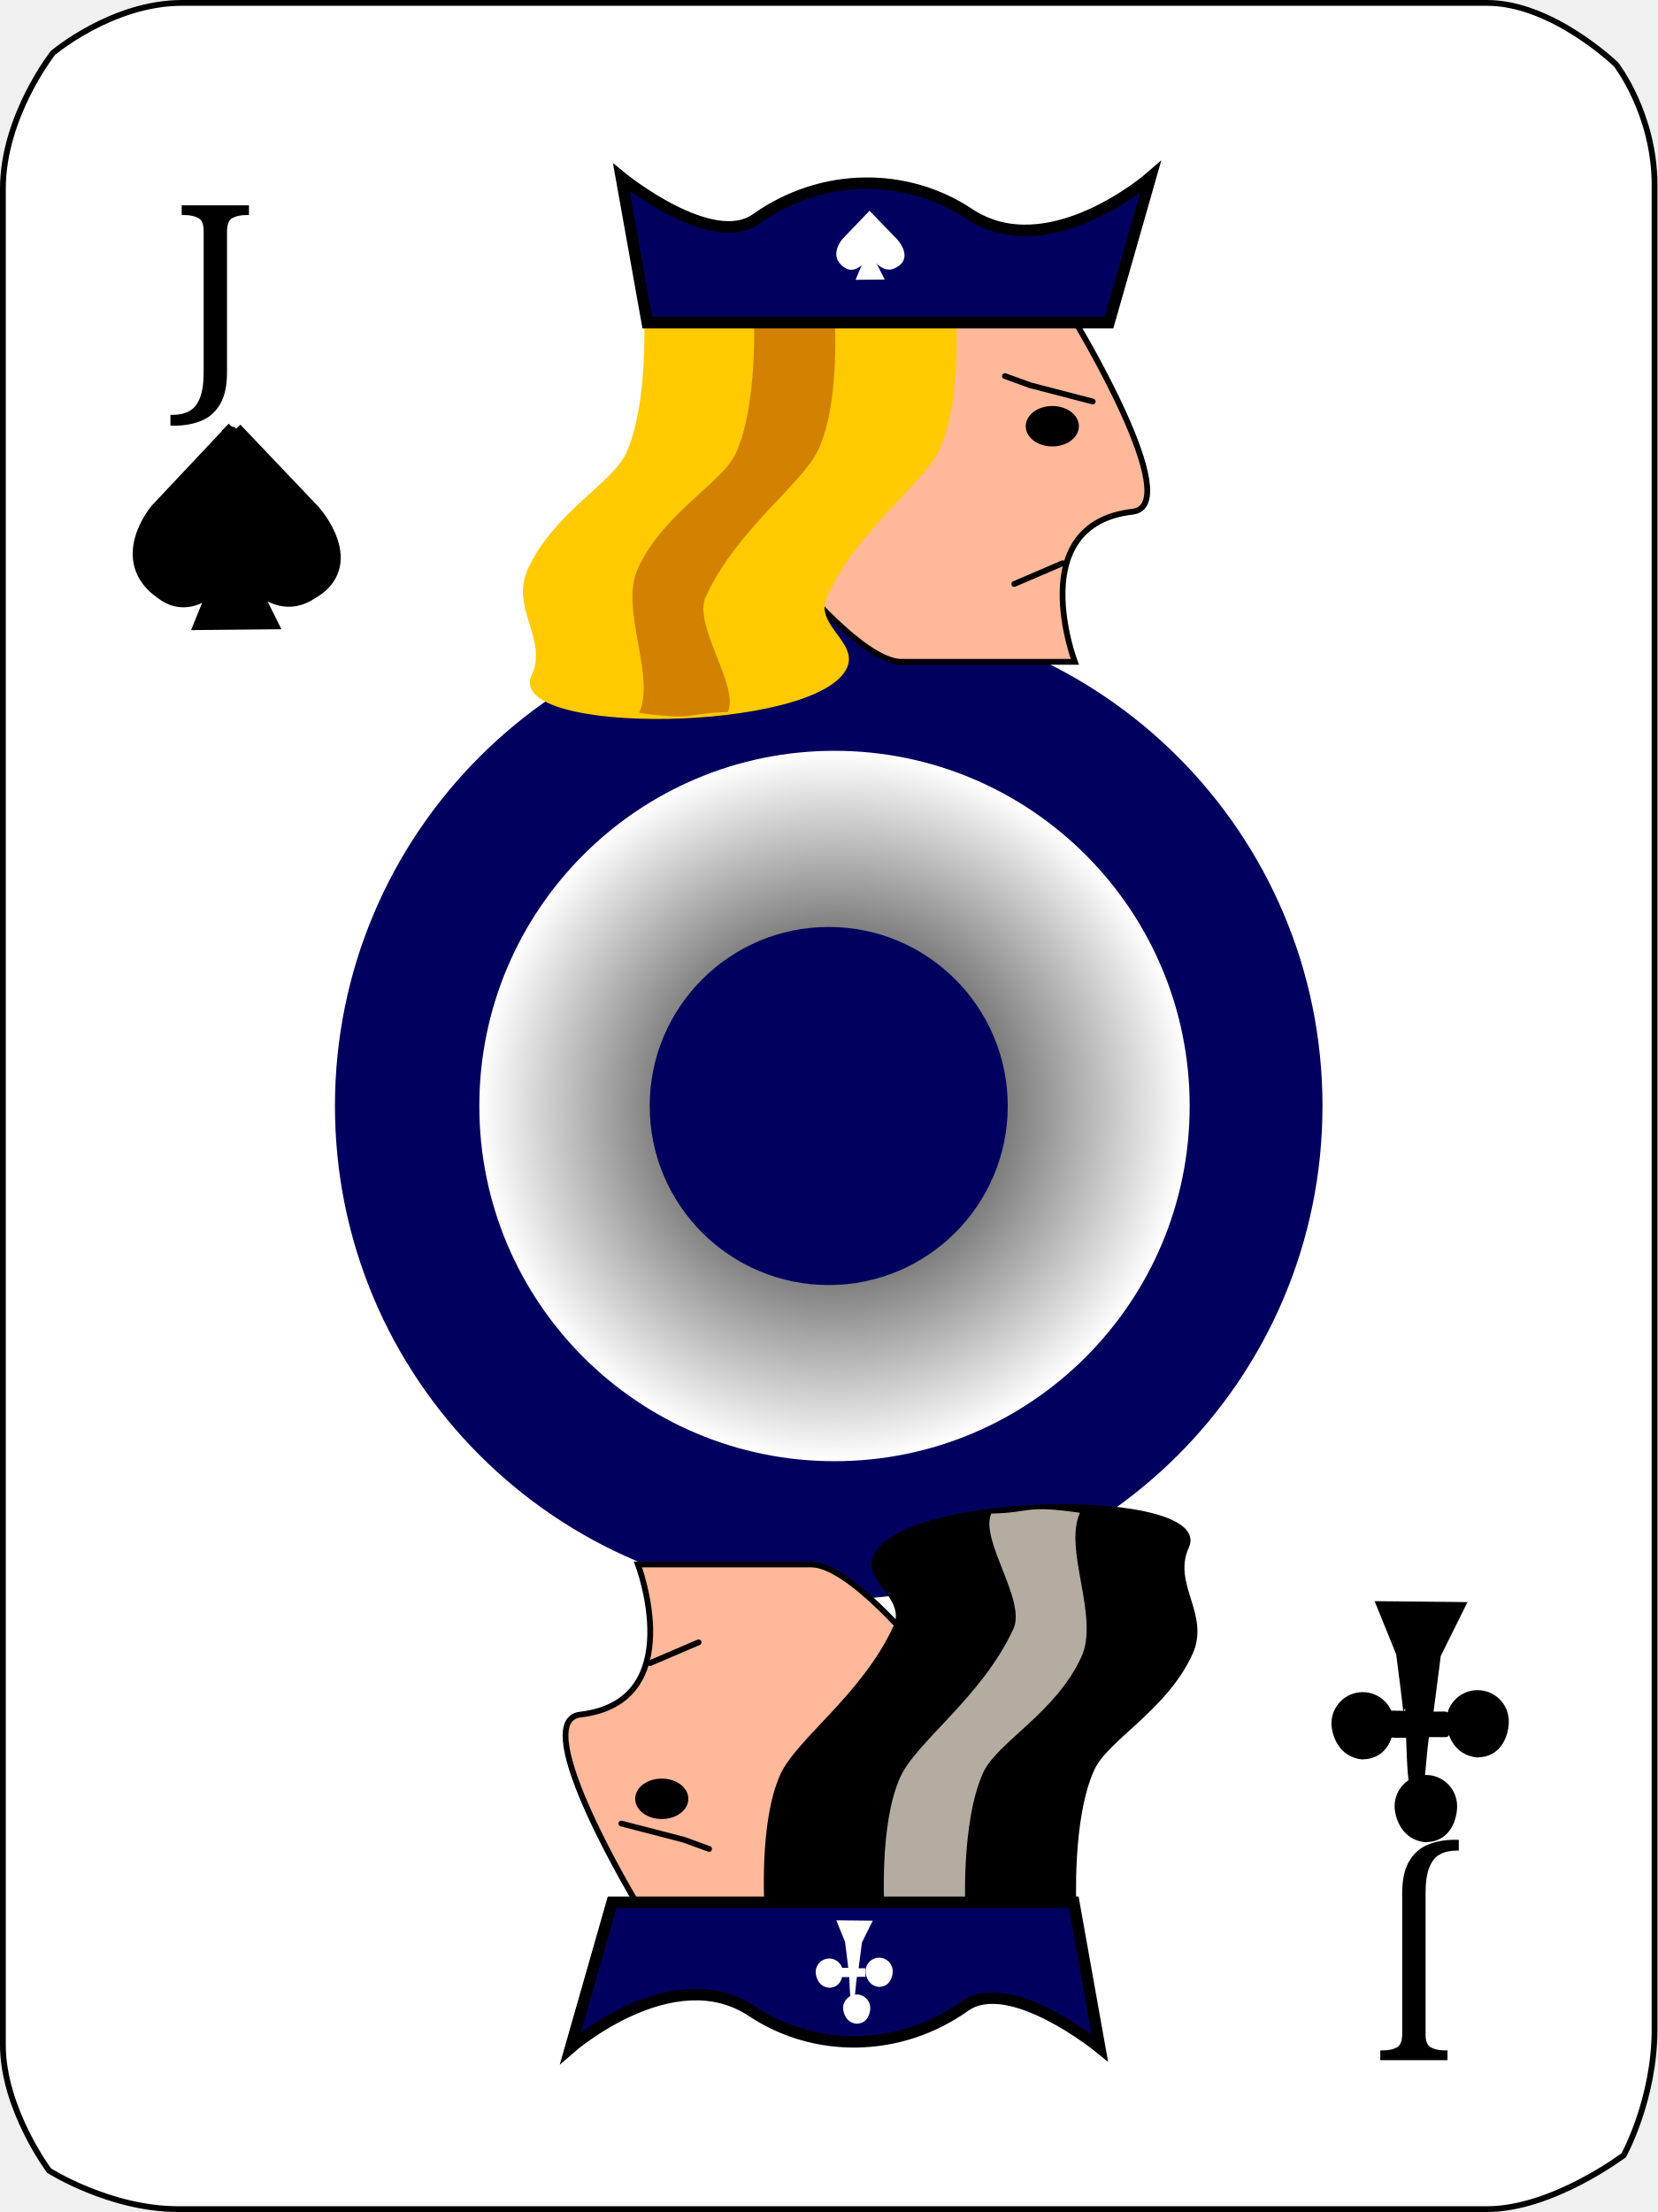
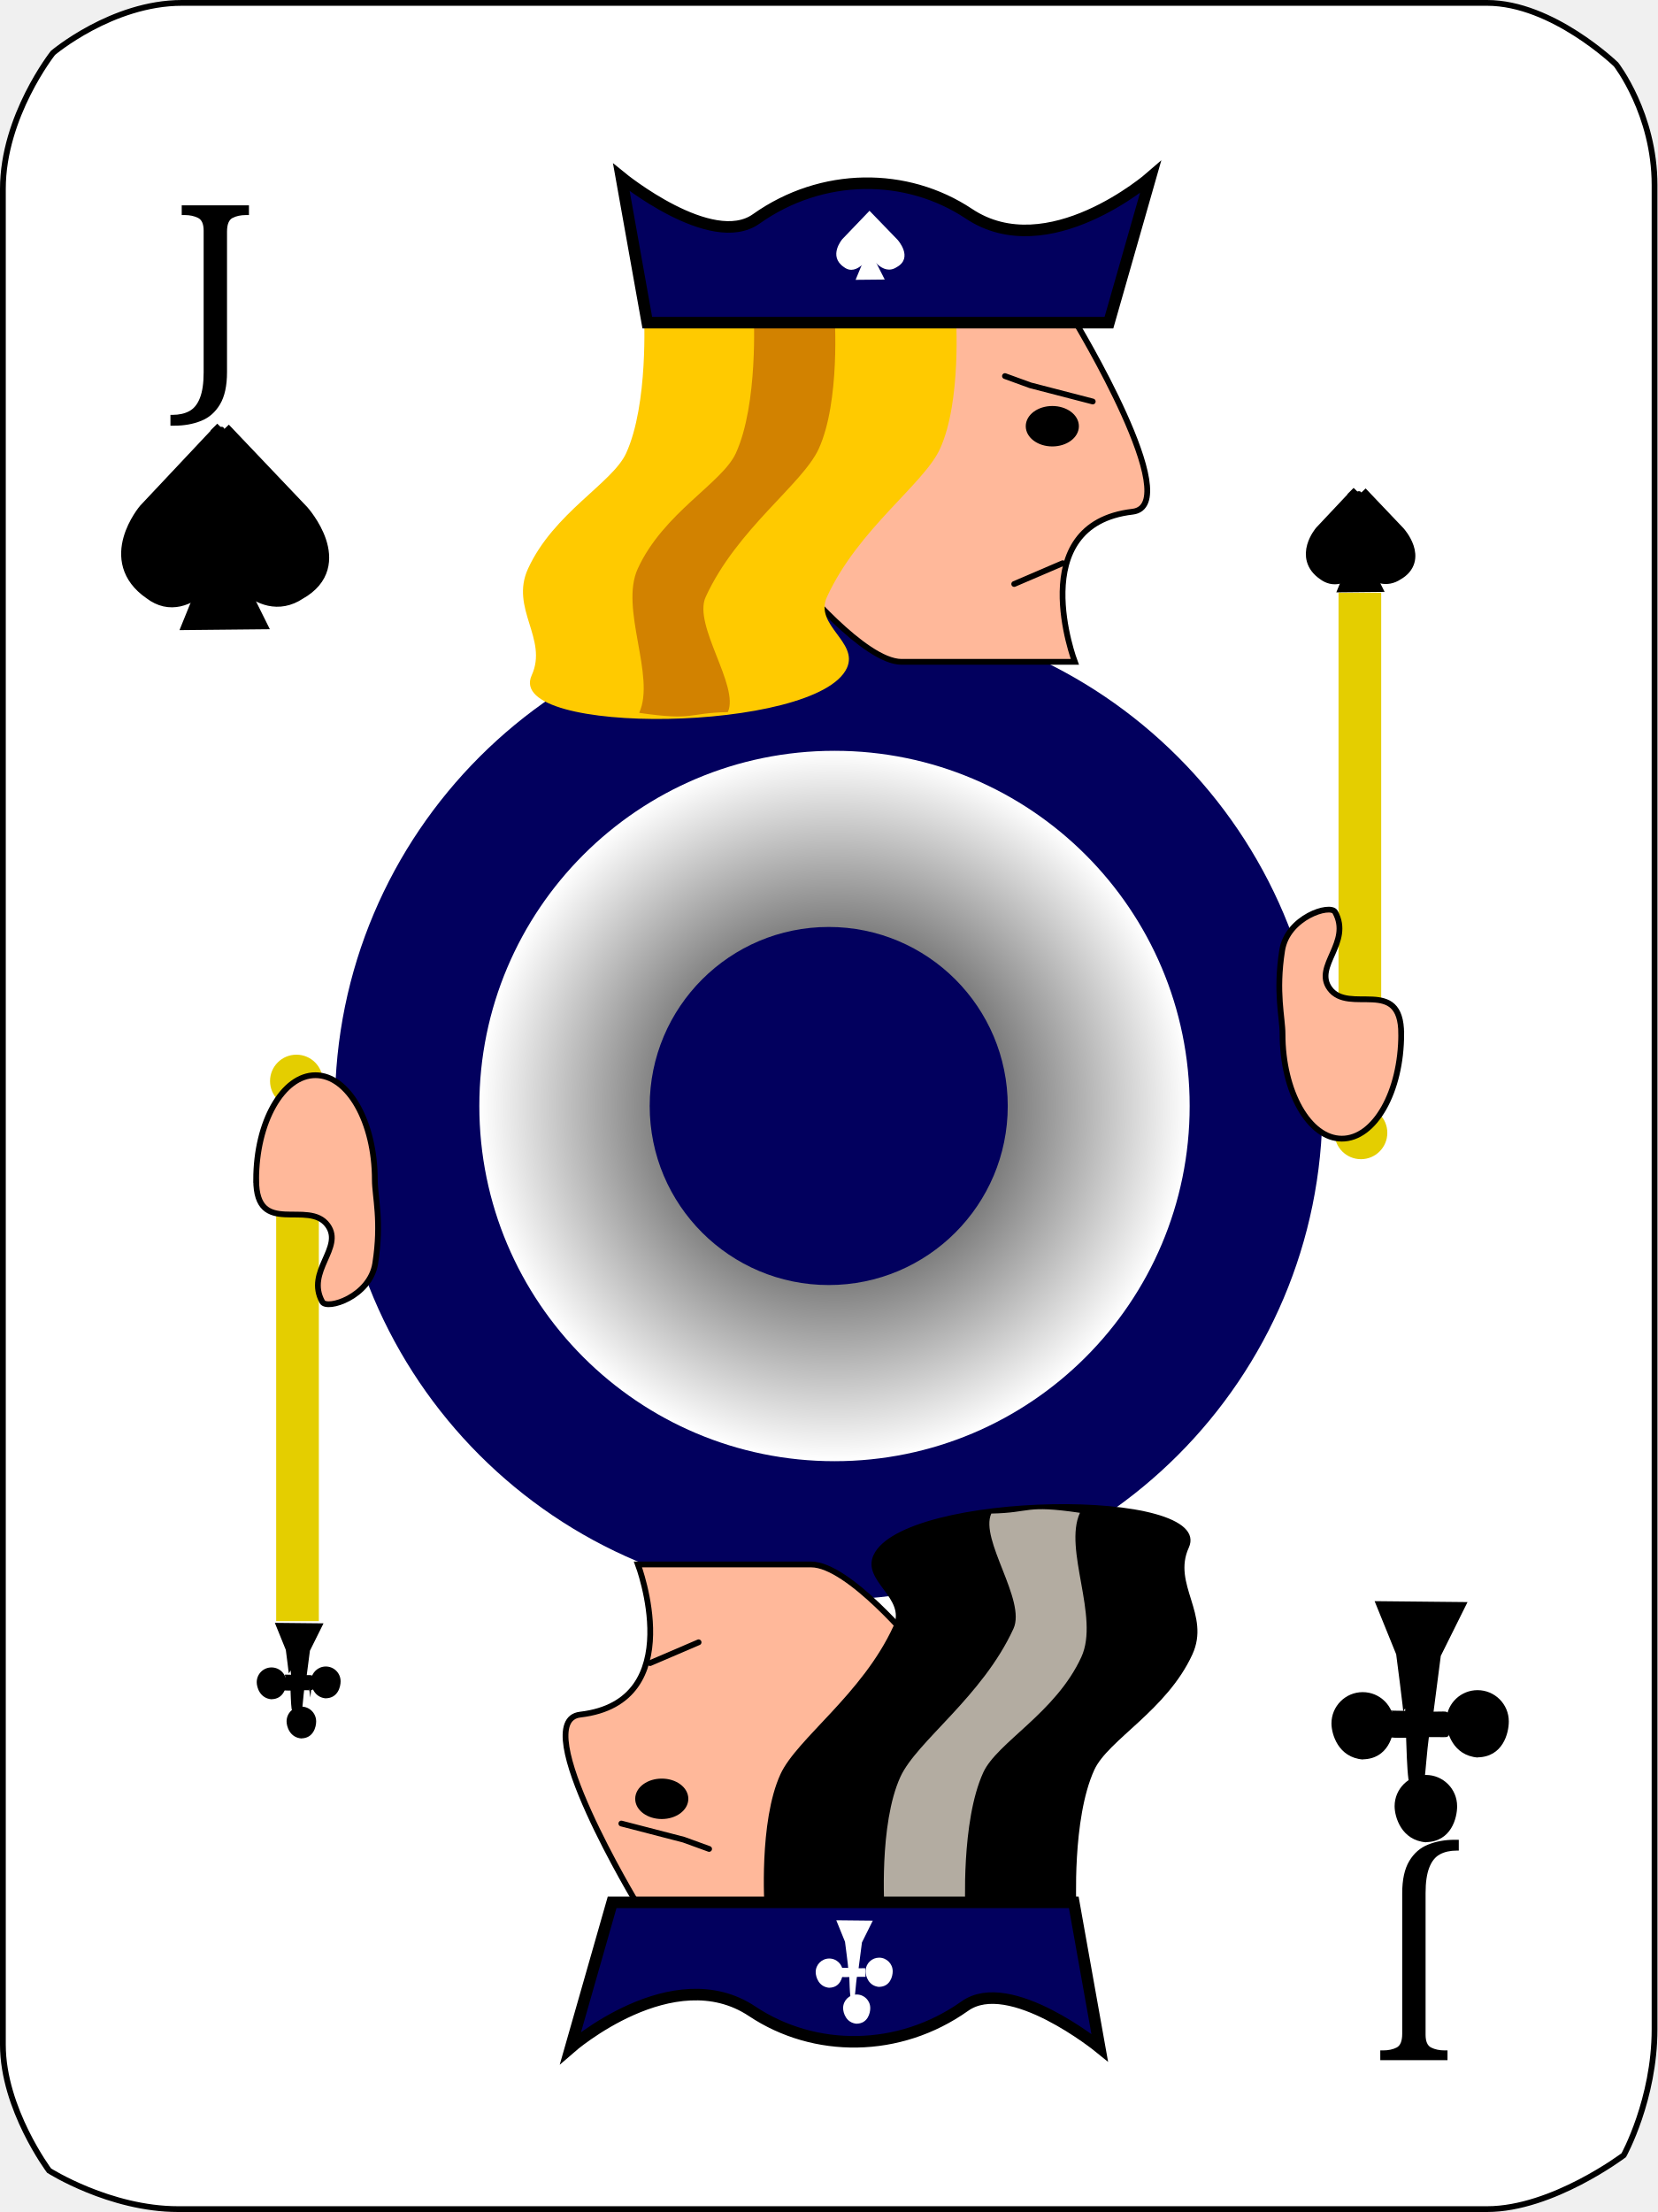
<svg xmlns="http://www.w3.org/2000/svg" version="1.1" width="143.5" height="191.5" viewBox="0,0,143.5,191.5">
  <defs>
    <radialGradient cx="240.5" cy="180" r="30.75" gradientUnits="userSpaceOnUse" id="color-1">
      <stop offset="0" stop-color="#000000" />
      <stop offset="1" stop-color="#ffffff" />
    </radialGradient>
  </defs>
  <g transform="translate(-168.25,-84.25)">
    <g data-paper-data="{&quot;isPaintingLayer&quot;:true}" fill-rule="nonzero" stroke-linejoin="miter" stroke-miterlimit="10" stroke-dasharray="" stroke-dashoffset="0" style="mix-blend-mode: normal">
      <path d="M172.5,272.167c0,0 -4,-5.345 -4,-10.9c0,-16.664 0,-97.964 0,-160.667c0,-6.283 4.333,-11.767 4.333,-11.767c0,0 5.118,-4.333 11.167,-4.333c44.1,0 96.024,0 113,0c5.659,0 11.167,5.333 11.167,5.333c0,0 3.333,4.28 3.333,10.433c0,62.312 0,141.441 0,159.667c0,6.075 -2.667,10.9 -2.667,10.9c0,0 -6.175,4.667 -11.833,4.667c-16.976,0 -69.104,0 -113.333,0c-5.919,0 -11.167,-3.333 -11.167,-3.333z" fill="#ffffff" stroke="#000000" stroke-width="0.5" stroke-linecap="butt" />
      <text transform="translate(183.2255,116.3063) scale(0.5,0.5)" font-size="40" xml:space="preserve" fill="#000000" fill-rule="nonzero" stroke="none" stroke-width="1" stroke-linecap="butt" stroke-linejoin="miter" stroke-miterlimit="10" stroke-dasharray="" stroke-dashoffset="0" font-family="Serif" font-weight="normal" text-anchor="start" style="mix-blend-mode: normal">
        <tspan x="0" dy="0">J</tspan>
      </text>
      <g fill="#000000" stroke="#000000" stroke-linecap="butt">
-         <path d="M195.3,128.659c0,0 3.963,4.434 -0.213,6.776c-3.483,2.322 -6.427,-2.928 -6.427,-2.928c0,0 -3.086,5.387 -6.287,2.928c-3.977,-2.728 -0.423,-6.915 -0.423,-6.915l6.64,-7.059l-0.07,0.07z" data-paper-data="{&quot;origRot&quot;:0}" stroke-width="1.5" />
-         <path d="M185.163,138.547l1.685,-4.154c0,0 1.021,-8.647 1.589,-12.833c0.027,-0.2 -0.02,-0.107 0.006,0.093c0.426,3.272 1.678,12.616 1.678,12.616l2.091,4.208z" stroke-width="0.5" />
+         <path d="M194.3,128.659c0,0 3.963,4.434 -0.213,6.776c-3.483,2.322 -6.427,-2.928 -6.427,-2.928c0,0 -3.086,5.387 -6.287,2.928c-3.977,-2.728 -0.423,-6.915 -0.423,-6.915l6.64,-7.059l-0.07,0.07z" data-paper-data="{&quot;origRot&quot;:0}" stroke-width="1.5" />
+         <path d="M184.163,138.547l1.685,-4.154c0,0 1.021,-8.647 1.589,-12.833c0.027,-0.2 -0.02,-0.107 0.006,0.093c0.426,3.272 1.678,12.616 1.678,12.616l2.091,4.208z" stroke-width="0.5" />
      </g>
-       <path d="M197.25,180c0,-23.61 19.14,-42.75 42.75,-42.75c23.61,0 42.75,19.14 42.75,42.75c0,23.61 -19.14,42.75 -42.75,42.75c-23.61,0 -42.75,-19.14 -42.75,-42.75z" fill="#02005e" stroke="none" stroke-width="0" stroke-linecap="butt" />
-       <path d="M209.75,180c0,-16.983 13.767,-30.75 30.75,-30.75c16.983,0 30.75,13.767 30.75,30.75c0,16.983 -13.767,30.75 -30.75,30.75c-16.983,0 -30.75,-13.767 -30.75,-30.75z" fill="url(#color-1)" stroke="none" stroke-width="0" stroke-linecap="butt" />
-       <path d="M224.5,180c0,-8.56 6.94,-15.5 15.5,-15.5c8.56,0 15.5,6.94 15.5,15.5c0,8.56 -6.94,15.5 -15.5,15.5c-8.56,0 -15.5,-6.94 -15.5,-15.5z" fill="#02005e" stroke="none" stroke-width="0" stroke-linecap="butt" />
+       <text transform="translate(294.3316,248.3216) rotate(-180) scale(0.5,0.5)" font-size="40" xml:space="preserve" data-paper-data="{&quot;origRot&quot;:-45}" fill="#000000" fill-rule="nonzero" stroke="none" stroke-width="1" stroke-linecap="butt" stroke-linejoin="miter" stroke-miterlimit="10" stroke-dasharray="" stroke-dashoffset="0" font-family="Serif" font-weight="normal" text-anchor="start" style="mix-blend-mode: normal">
+         <tspan x="0" dy="0">J</tspan>
+       </text>
+       <g data-paper-data="{&quot;origRot&quot;:0}" fill="#000000" stroke-linecap="butt">
+         <path d="M294.906,223.194l-2.157,4.34c0,0 -0.313,2.449 -0.665,5.133c-0.049,0.057 1.336,-0.037 1.327,0.028c-0.011,-0.083 0.049,1.673 0.054,1.677c0.07,0.055 -1.719,-0.033 -1.731,0.053c-0.205,1.53 -0.289,3.038 -0.429,4.117c-0.027,0.206 -0.836,-0.079 -0.864,-0.285c-0.129,-0.951 -0.165,-2.662 -0.211,-3.819c-1.398,0.039 -1.345,-0.026 -1.649,-0.023c-0.059,-0.03 0.048,-1.84 0.064,-1.83c0.038,0.003 0.447,0.024 1.359,0.03c0.05,-0.019 -0.63,-5.21 -0.63,-5.21l-1.738,-4.284z" stroke="#000000" stroke-width="0.5" />
+         <path d="M298.881,233.279c0,1.021 -0.513,3.081 -2.712,3.111c-0.001,-0.066 -0.077,-1.096 -0.034,-1.111c2.351,0.01 -1.993,0.209 0.007,0c0.166,0.082 -0.007,1.058 0.053,1.126c-2.144,-0.167 -2.727,-2.199 -2.727,-3.126c0,-0.065 0.002,-0.13 0.007,-0.194c0.099,-1.404 1.27,-2.513 2.7,-2.513c1.495,0 2.706,1.212 2.706,2.706z" stroke="none" stroke-width="0" />
+         <path d="M294.407,240.619c0,1.021 -0.513,3.081 -2.712,3.111c-0.001,-0.066 -0.077,-1.096 -0.034,-1.111c2.351,0.01 -1.993,0.21 0.007,0c0.166,0.082 -0.007,1.058 0.053,1.126c-2.144,-0.167 -2.727,-2.199 -2.727,-3.126c0,-1.495 1.212,-2.706 2.706,-2.706c1.495,0 2.706,1.212 2.706,2.706z" stroke="none" stroke-width="0" />
+         <path d="M288.94,233.45c0,1.021 -0.513,3.081 -2.712,3.111c-0.001,-0.066 -0.077,-1.096 -0.034,-1.111c2.351,0.01 -1.993,0.209 0.007,0c0.166,0.082 -0.007,1.058 0.053,1.126c-2.144,-0.167 -2.727,-2.199 -2.727,-3.126c0,-1.495 1.212,-2.706 2.706,-2.706c1.495,0 2.706,1.212 2.706,2.706z" stroke="none" stroke-width="0" />
+       </g>
+       <g stroke="none" stroke-width="0" stroke-linecap="butt">
+         <path d="M197.25,180c0,-23.61 19.14,-42.75 42.75,-42.75c23.61,0 42.75,19.14 42.75,42.75c0,23.61 -19.14,42.75 -42.75,42.75c-23.61,0 -42.75,-19.14 -42.75,-42.75z" fill="#02005e" />
+         <path d="M209.75,180c0,-16.983 13.767,-30.75 30.75,-30.75c16.983,0 30.75,13.767 30.75,30.75c0,16.983 -13.767,30.75 -30.75,30.75c-16.983,0 -30.75,-13.767 -30.75,-30.75z" fill="url(#color-1)" />
+         <path d="M224.5,180c0,-8.56 6.94,-15.5 15.5,-15.5c8.56,0 15.5,6.94 15.5,15.5c0,8.56 -6.94,15.5 -15.5,15.5c-8.56,0 -15.5,-6.94 -15.5,-15.5z" fill="#02005e" />
+       </g>
+       <g stroke-linecap="butt">
+         <g>
+           <path d="M283.795,182.321c0,-1.261 1.022,-2.284 2.284,-2.284c1.261,0 2.284,1.022 2.284,2.284c0,1.261 -1.022,2.284 -2.284,2.284c-1.261,0 -2.284,-1.022 -2.284,-2.284z" fill="#e4ce00" stroke="none" stroke-width="0" />
+           <path d="M284.139,176.582v-41.017h3.694v41.017z" fill="#e4ce00" stroke="#02005e" stroke-width="0" />
+           <path d="M289.219,130.498c0,0 1.916,2.143 -0.103,3.275c-1.684,1.122 -3.107,-1.415 -3.107,-1.415c0,0 -1.492,2.604 -3.039,1.415c-1.922,-1.319 -0.204,-3.343 -0.204,-3.343l3.21,-3.412l-0.034,0.034z" data-paper-data="{&quot;origRot&quot;:0}" fill="#000000" stroke="#000000" stroke-width="1.5" />
+           <path d="M284.319,135.279l0.815,-2.008c0,0 0.494,-4.18 0.768,-6.203c0.013,-0.096 -0.009,-0.052 0.003,0.045c0.206,1.582 0.811,6.098 0.811,6.098l1.011,2.034z" fill="#000000" stroke="#000000" stroke-width="0.5" />
+           <path d="M289.567,173.762c0,5.007 -2.3,9.066 -5.138,9.066c-2.837,0 -5.138,-4.059 -5.138,-9.066c0,-1.421 -0.609,-3.58 -0.033,-7.234c0.454,-2.879 4.181,-4.05 4.585,-3.316c1.457,2.646 -1.874,4.667 -0.476,6.612c1.656,2.304 6.199,-1.07 6.199,3.938z" fill="#ffb89a" stroke="#000000" stroke-width="0.5" />
+         </g>
+         <g>
+           <path d="M196.198,177.841c0,1.261 -1.022,2.284 -2.284,2.284c-1.261,0 -2.284,-1.022 -2.284,-2.284c0,-1.261 1.022,-2.284 2.284,-2.284c1.261,0 2.284,1.022 2.284,2.284z" fill="#e4ce00" stroke="none" stroke-width="0" />
+           <path d="M195.855,183.58v41.017h-3.694v-41.017z" fill="#e4ce00" stroke="#02005e" stroke-width="0" />
+           <path d="M190.427,186.4c0,-5.007 2.3,-9.066 5.138,-9.066c2.837,0 5.138,4.059 5.138,9.066c0,1.421 0.609,3.58 0.033,7.234c-0.454,2.879 -4.181,4.05 -4.585,3.316c-1.457,-2.646 1.874,-4.667 0.476,-6.612c-1.656,-2.304 -6.199,1.07 -6.199,-3.938z" fill="#ffb89a" stroke="#000000" stroke-width="0.5" />
+           <path d="M195.859,225.034l-1.02,2.053c0,0 -0.148,1.158 -0.315,2.428c-0.023,0.027 0.632,-0.017 0.627,0.013c-0.005,-0.039 0.023,0.792 0.025,0.793c0.033,0.026 -0.813,-0.015 -0.819,0.025c-0.097,0.724 -0.137,1.437 -0.203,1.948c-0.013,0.097 -0.396,-0.038 -0.409,-0.135c-0.061,-0.45 -0.078,-1.259 -0.1,-1.807c-0.661,0.019 -0.636,-0.012 -0.78,-0.011c-0.028,-0.014 0.022,-0.87 0.03,-0.866c0.018,0.002 0.212,0.011 0.643,0.014c0.024,-0.009 -0.298,-2.465 -0.298,-2.465l-0.822,-2.026z" fill="#000000" stroke="#000000" stroke-width="0.5" />
+           <path d="M197.74,229.804c0,0.483 -0.243,1.457 -1.283,1.472c-0.001,-0.031 -0.037,-0.518 -0.016,-0.526c1.112,0.005 -0.943,0.099 0.003,0c0.078,0.039 -0.003,0.5 0.025,0.533c-1.014,-0.079 -1.29,-1.04 -1.29,-1.479c0,-0.031 0.001,-0.061 0.003,-0.092c0.047,-0.664 0.601,-1.188 1.277,-1.188c0.707,0 1.28,0.573 1.28,1.28z" fill="#000000" stroke="none" stroke-width="0" />
+           <path d="M195.623,233.276c0,0.483 -0.243,1.457 -1.283,1.472c-0.001,-0.031 -0.037,-0.518 -0.016,-0.526c1.112,0.005 -0.943,0.099 0.003,0c0.078,0.039 -0.003,0.5 0.025,0.533c-1.014,-0.079 -1.29,-1.04 -1.29,-1.479c0,-0.707 0.573,-1.28 1.28,-1.28c0.707,0 1.28,0.573 1.28,1.28z" fill="#000000" stroke="none" stroke-width="0" />
+           <path d="M193.038,229.885c0,0.483 -0.243,1.457 -1.283,1.472c-0.001,-0.031 -0.037,-0.518 -0.016,-0.526c1.112,0.005 -0.943,0.099 0.003,0c0.078,0.039 -0.003,0.5 0.025,0.533c-1.014,-0.079 -1.29,-1.04 -1.29,-1.479c0,-0.707 0.573,-1.28 1.28,-1.28c0.707,0 1.28,0.573 1.28,1.28z" fill="#000000" stroke="none" stroke-width="0" />
+         </g>
+       </g>
      <g>
        <path d="M237.309,134.549l0.5,-22.5h23.5c0,0 9.659,15.957 5,16.5c-9.5,1.107 -5,13 -5,13c0,0 -10.705,0 -15,0c-3.233,0 -9,-7 -9,-7z" fill="#ffb89a" stroke="#000000" stroke-width="0.5" stroke-linecap="butt" />
        <path d="M214.282,142.716c1.448,-3.163 -1.9,-5.772 -0.317,-9.229c2.22,-4.849 7.303,-7.399 8.495,-10.002c1.943,-4.243 1.549,-11.935 1.549,-11.935h27c0,0 0.51,7.438 -1.375,11.557c-1.405,3.069 -7.095,6.943 -9.788,12.826c-1.121,2.448 2.758,3.897 1.728,6.147c-2.567,5.607 -29.714,5.928 -27.292,0.637z" fill="#ffca00" stroke="none" stroke-width="0" stroke-linecap="butt" />
        <path d="M223.591,145.962c1.448,-3.163 -1.709,-9.018 -0.126,-12.475c2.22,-4.849 7.303,-7.399 8.495,-10.002c1.943,-4.243 1.549,-11.935 1.549,-11.935h7c0,0 0.51,7.438 -1.375,11.557c-1.405,3.069 -7.095,6.943 -9.788,12.826c-1.121,2.448 2.949,7.716 1.919,9.966c-3.522,0.069 -2.84,0.772 -7.674,0.065z" fill="#d28200" stroke="none" stroke-width="0" stroke-linecap="butt" />
        <path d="M261.409,121.149c0,0.828 -0.918,1.5 -2.05,1.5c-1.132,0 -2.05,-0.672 -2.05,-1.5c0,-0.828 0.918,-1.5 2.05,-1.5c1.132,0 2.05,0.672 2.05,1.5z" fill="#000000" stroke="#000000" stroke-width="0.5" stroke-linecap="butt" />
        <path d="M262.859,119.009l-5.4,-1.4l-2.2,-0.8" fill="none" stroke="#000000" stroke-width="0.5" stroke-linecap="round" />
        <path d="M260.259,133.009l-4.2,1.8" fill="none" stroke="#000000" stroke-width="0.5" stroke-linecap="round" />
        <path d="M224.292,112.184l-2.245,-12.575c0,0 7.788,6.352 11.676,3.593c5.695,-4.042 13.019,-4.042 18.413,-0.449c6.859,4.569 15.718,-3.144 15.718,-3.144l-3.593,12.575z" fill="#02005e" stroke="#000000" stroke-width="1" stroke-linecap="butt" />
        <path d="M245.955,105.002c0,0 1.418,1.558 -0.076,2.38c-1.247,0.816 -2.3,-1.029 -2.3,-1.029c0,0 -1.105,1.892 -2.25,1.029c-1.423,-0.958 -0.151,-2.429 -0.151,-2.429l2.377,-2.48l-0.025,0.025z" data-paper-data="{&quot;origRot&quot;:0}" fill="#ffffff" stroke="none" stroke-width="0" stroke-linecap="butt" />
        <path d="M242.327,108.476l0.603,-1.459c0,0 0.366,-3.037 0.569,-4.508c0.01,-0.07 -0.007,-0.038 0.002,0.033c0.1,0.755 0.328,2.43 0.472,3.49c0.076,0.554 0.128,0.941 0.128,0.941l0.749,1.478z" fill="#ffffff" stroke="none" stroke-width="0" stroke-linecap="butt" />
-       </g>
-       <text transform="translate(294.3316,248.3216) rotate(-180) scale(0.5,0.5)" font-size="40" xml:space="preserve" data-paper-data="{&quot;origRot&quot;:-45}" fill="#000000" fill-rule="nonzero" stroke="none" stroke-width="1" stroke-linecap="butt" stroke-linejoin="miter" stroke-miterlimit="10" stroke-dasharray="" stroke-dashoffset="0" font-family="Serif" font-weight="normal" text-anchor="start" style="mix-blend-mode: normal">
-         <tspan x="0" dy="0">J</tspan>
-       </text>
-       <g data-paper-data="{&quot;origRot&quot;:0}" fill="#000000" stroke-linecap="butt">
-         <path d="M294.906,223.194l-2.157,4.34c0,0 -0.313,2.449 -0.665,5.133c-0.049,0.057 1.336,-0.037 1.327,0.028c-0.011,-0.083 0.049,1.673 0.054,1.677c0.07,0.055 -1.719,-0.033 -1.731,0.053c-0.205,1.53 -0.289,3.038 -0.429,4.117c-0.027,0.206 -0.836,-0.079 -0.864,-0.285c-0.129,-0.951 -0.165,-2.662 -0.211,-3.819c-1.398,0.039 -1.345,-0.026 -1.649,-0.023c-0.059,-0.03 0.048,-1.84 0.064,-1.83c0.038,0.003 0.447,0.024 1.359,0.03c0.05,-0.019 -0.63,-5.21 -0.63,-5.21l-1.738,-4.284z" stroke="#000000" stroke-width="0.5" />
-         <path d="M298.881,233.279c0,1.021 -0.513,3.081 -2.712,3.111c-0.001,-0.066 -0.077,-1.096 -0.034,-1.111c2.351,0.01 -1.993,0.209 0.007,0c0.166,0.082 -0.007,1.058 0.053,1.126c-2.144,-0.167 -2.727,-2.199 -2.727,-3.126c0,-0.065 0.002,-0.13 0.007,-0.194c0.099,-1.404 1.27,-2.513 2.7,-2.513c1.495,0 2.706,1.212 2.706,2.706z" stroke="none" stroke-width="0" />
-         <path d="M294.407,240.619c0,1.021 -0.513,3.081 -2.712,3.111c-0.001,-0.066 -0.077,-1.096 -0.034,-1.111c2.351,0.01 -1.993,0.21 0.007,0c0.166,0.082 -0.007,1.058 0.053,1.126c-2.144,-0.167 -2.727,-2.199 -2.727,-3.126c0,-1.495 1.212,-2.706 2.706,-2.706c1.495,0 2.706,1.212 2.706,2.706z" stroke="none" stroke-width="0" />
-         <path d="M288.94,233.45c0,1.021 -0.513,3.081 -2.712,3.111c-0.001,-0.066 -0.077,-1.096 -0.034,-1.111c2.351,0.01 -1.993,0.209 0.007,0c0.166,0.082 -0.007,1.058 0.053,1.126c-2.144,-0.167 -2.727,-2.199 -2.727,-3.126c0,-1.495 1.212,-2.706 2.706,-2.706c1.495,0 2.706,1.212 2.706,2.706z" stroke="none" stroke-width="0" />
      </g>
      <g>
        <path d="M247.483,226.69l-0.5,22.5h-23.5c0,0 -9.659,-15.957 -5,-16.5c9.5,-1.107 5,-13 5,-13c0,0 10.705,0 15,0c3.233,0 9,7 9,7z" fill="#ffb89a" stroke="#000000" stroke-width="0.5" stroke-linecap="butt" />
        <path d="M271.171,218.245c-1.448,3.163 1.9,5.772 0.317,9.229c-2.22,4.849 -7.303,7.399 -8.495,10.002c-1.943,4.243 -1.549,11.935 -1.549,11.935h-27c0,0 -0.51,-7.438 1.375,-11.557c1.405,-3.069 7.095,-6.943 9.788,-12.826c1.121,-2.448 -2.758,-3.897 -1.728,-6.147c2.567,-5.607 29.714,-5.928 27.292,-0.637z" fill="#000000" stroke="none" stroke-width="0" stroke-linecap="butt" />
        <path d="M261.75,215.221c-1.448,3.163 1.709,9.018 0.126,12.475c-2.22,4.849 -7.303,7.399 -8.495,10.002c-1.943,4.243 -1.549,11.935 -1.549,11.935h-7c0,0 -0.51,-7.438 1.375,-11.557c1.405,-3.069 7.095,-6.943 9.788,-12.826c1.121,-2.448 -2.949,-7.716 -1.919,-9.966c3.522,-0.069 2.84,-0.772 7.674,-0.065z" fill="#b3aca1" stroke="none" stroke-width="0" stroke-linecap="butt" />
        <path d="M223.495,239.979c0,-0.828 0.918,-1.5 2.05,-1.5c1.132,0 2.05,0.672 2.05,1.5c0,0.828 -0.918,1.5 -2.05,1.5c-1.132,0 -2.05,-0.672 -2.05,-1.5z" fill="#000000" stroke="#000000" stroke-width="0.5" stroke-linecap="butt" />
        <path d="M222.045,242.119l5.4,1.4l2.2,0.8" fill="none" stroke="#000000" stroke-width="0.5" stroke-linecap="round" />
        <path d="M224.533,228.23l4.2,-1.8" fill="none" stroke="#000000" stroke-width="0.5" stroke-linecap="round" />
        <path d="M261.216,248.943l2.245,12.575c0,0 -7.788,-6.352 -11.676,-3.593c-5.695,4.042 -13.019,4.042 -18.413,0.449c-6.859,-4.569 -15.718,3.144 -15.718,3.144l3.593,-12.575z" fill="#02005e" stroke="#000000" stroke-width="1" stroke-linecap="butt" />
        <g fill="#ffffff" stroke="none" stroke-width="0" stroke-linecap="butt">
          <path d="M243.814,250.528l-0.937,1.885c0,0 -0.136,1.063 -0.289,2.229c-0.021,0.025 0.58,-0.016 0.576,0.012c-0.005,-0.036 0.021,0.727 0.023,0.728c0.03,0.024 -0.747,-0.014 -0.752,0.023c-0.089,0.664 -0.125,1.319 -0.186,1.788c-0.012,0.089 -0.363,-0.035 -0.375,-0.124c-0.056,-0.413 -0.072,-1.156 -0.092,-1.659c-0.607,0.017 -0.584,-0.011 -0.716,-0.01c-0.026,-0.013 0.021,-0.799 0.028,-0.795c0.016,0.001 0.194,0.01 0.59,0.013c0.022,-0.008 -0.274,-2.263 -0.274,-2.263l-0.755,-1.86z" />
          <path d="M245.54,254.908c0,0.443 -0.223,1.338 -1.178,1.351c-0.001,-0.029 -0.034,-0.476 -0.015,-0.483c1.021,0.004 -0.866,0.091 0.003,0c0.072,0.035 -0.003,0.459 0.023,0.489c-0.931,-0.072 -1.184,-0.955 -1.184,-1.358c0,-0.028 0.001,-0.056 0.003,-0.084c0.043,-0.61 0.552,-1.091 1.172,-1.091c0.649,0 1.175,0.526 1.175,1.175z" />
          <path d="M243.597,258.096c0,0.443 -0.223,1.338 -1.178,1.351c-0.001,-0.029 -0.034,-0.476 -0.015,-0.483c1.021,0.004 -0.866,0.091 0.003,0c0.072,0.035 -0.003,0.459 0.023,0.489c-0.931,-0.072 -1.184,-0.955 -1.184,-1.358c0,-0.649 0.526,-1.175 1.175,-1.175c0.649,0 1.175,0.526 1.175,1.175z" />
          <path d="M241.223,254.982c0,0.443 -0.223,1.338 -1.178,1.351c-0.001,-0.029 -0.034,-0.476 -0.015,-0.483c1.021,0.004 -0.866,0.091 0.003,0c0.072,0.035 -0.003,0.459 0.023,0.489c-0.931,-0.072 -1.184,-0.955 -1.184,-1.358c0,-0.649 0.526,-1.175 1.175,-1.175c0.649,0 1.175,0.526 1.175,1.175z" />
        </g>
      </g>
    </g>
  </g>
</svg>
